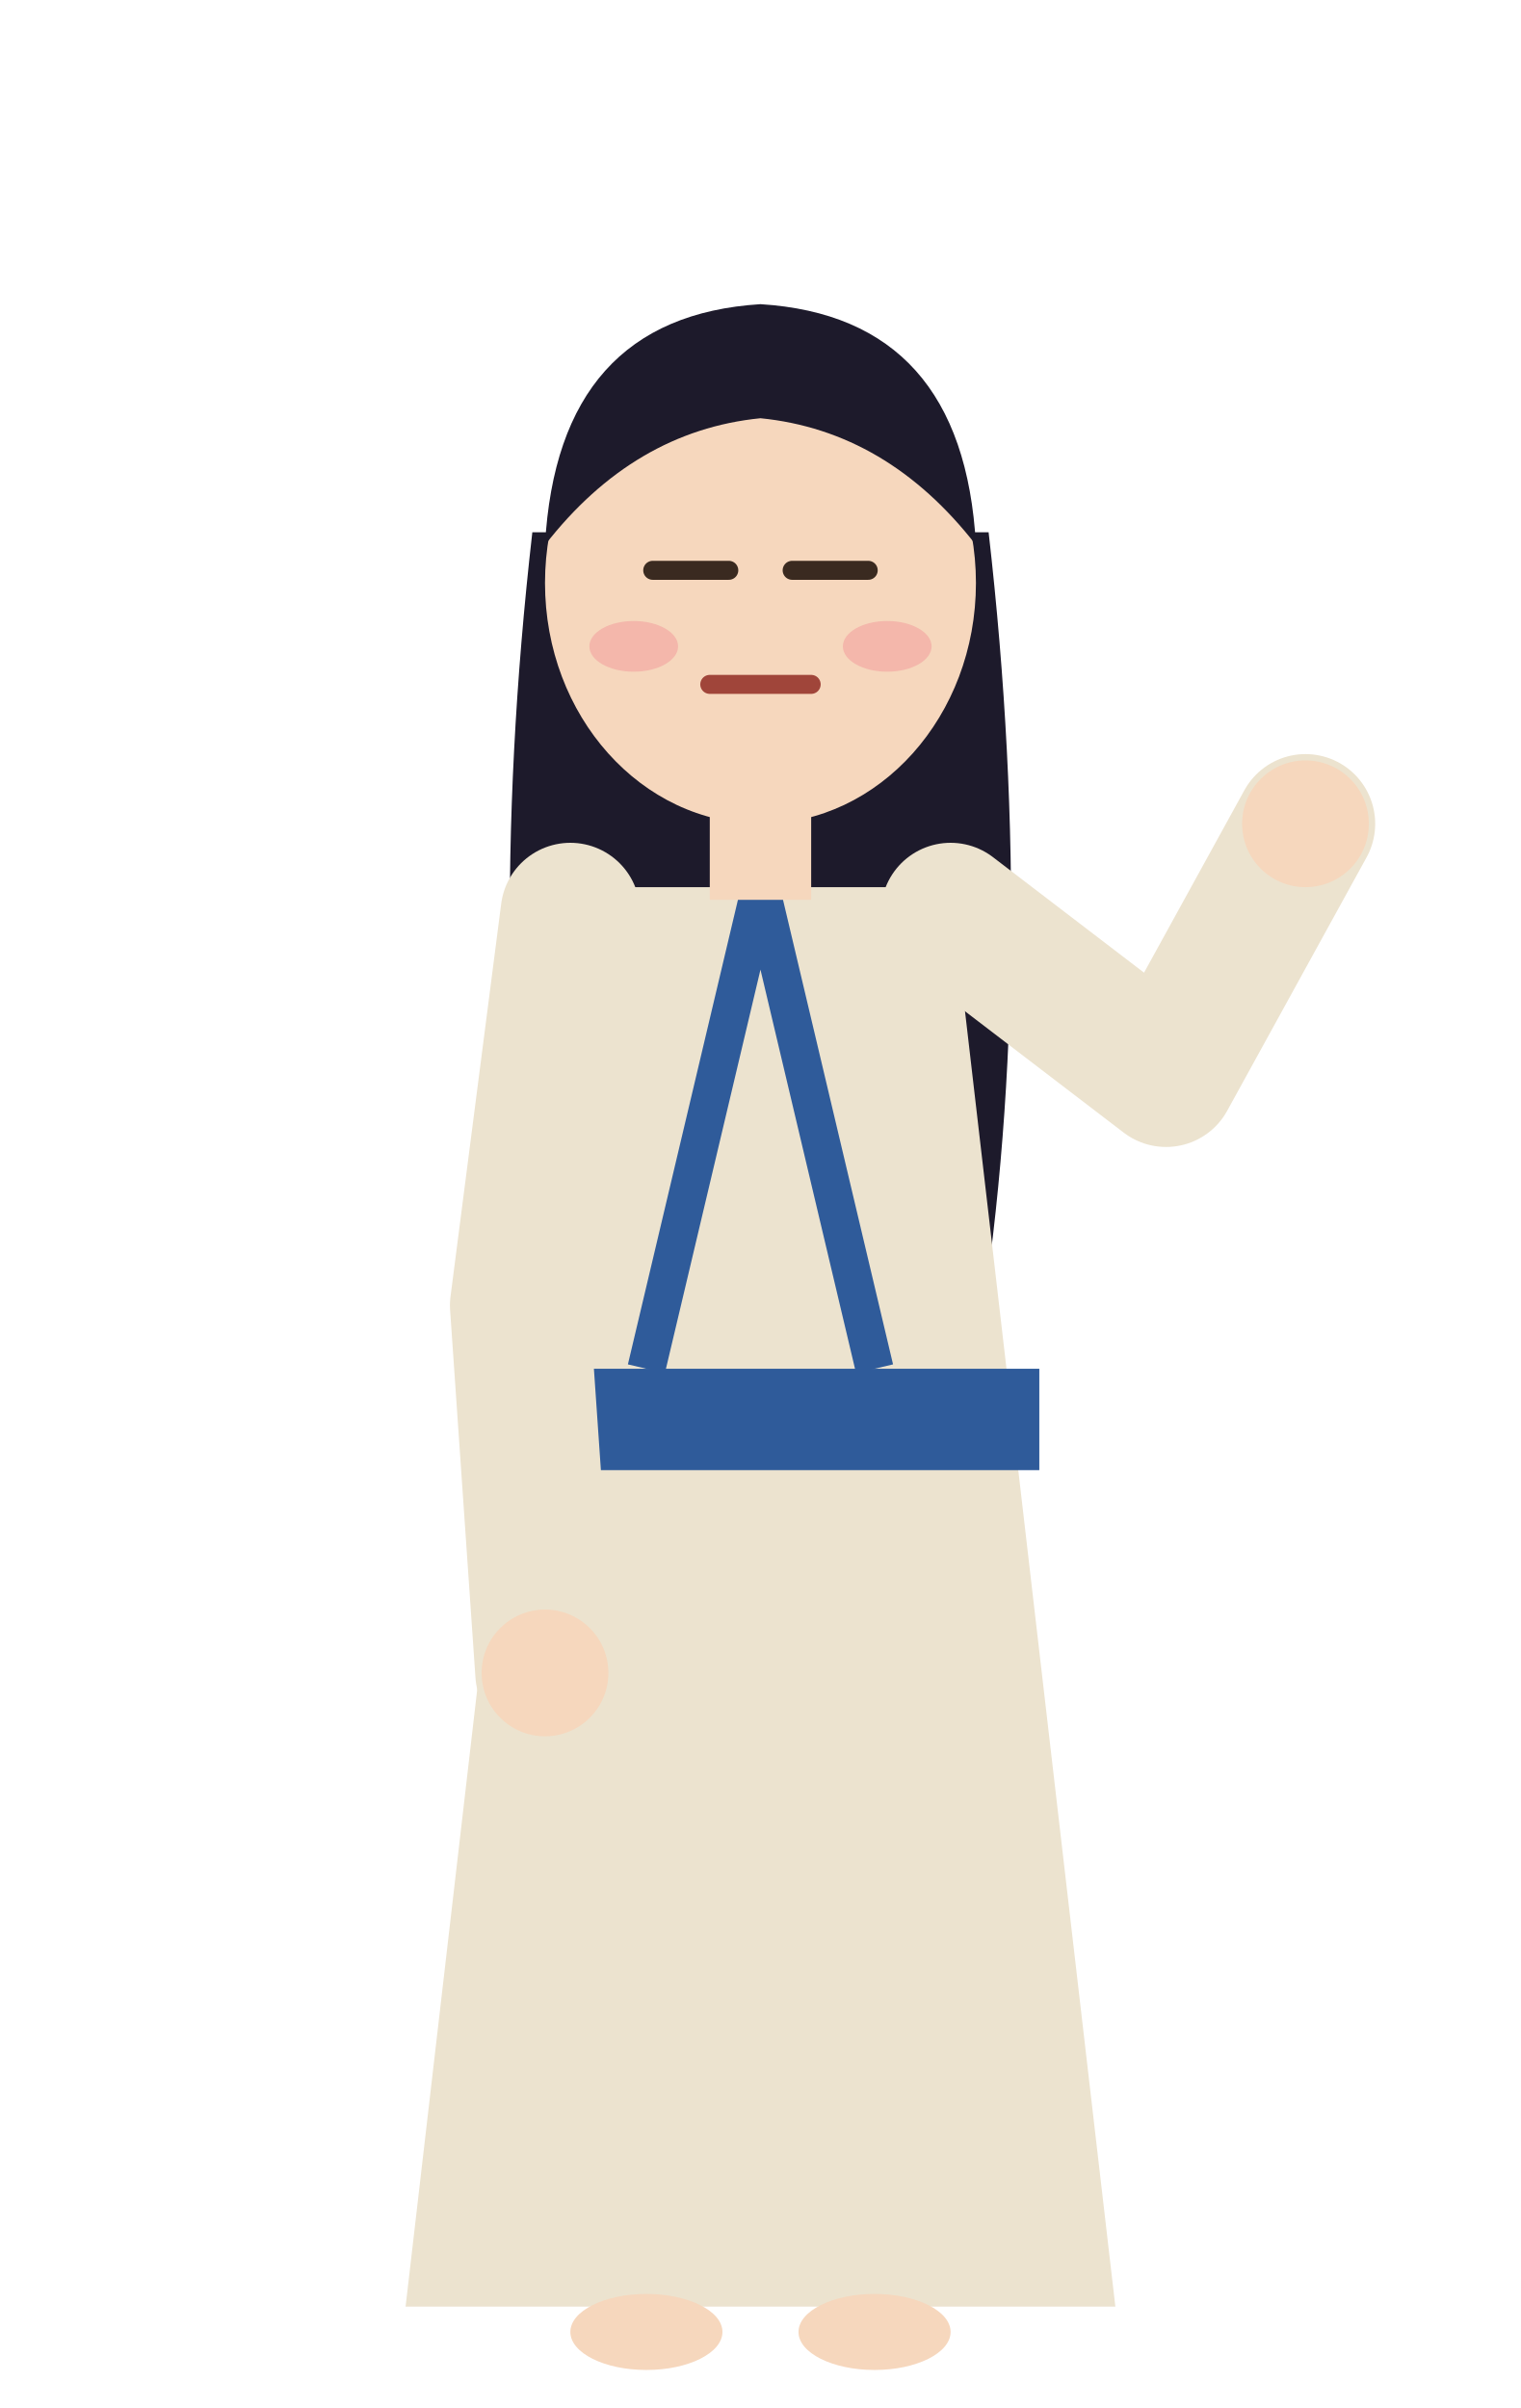
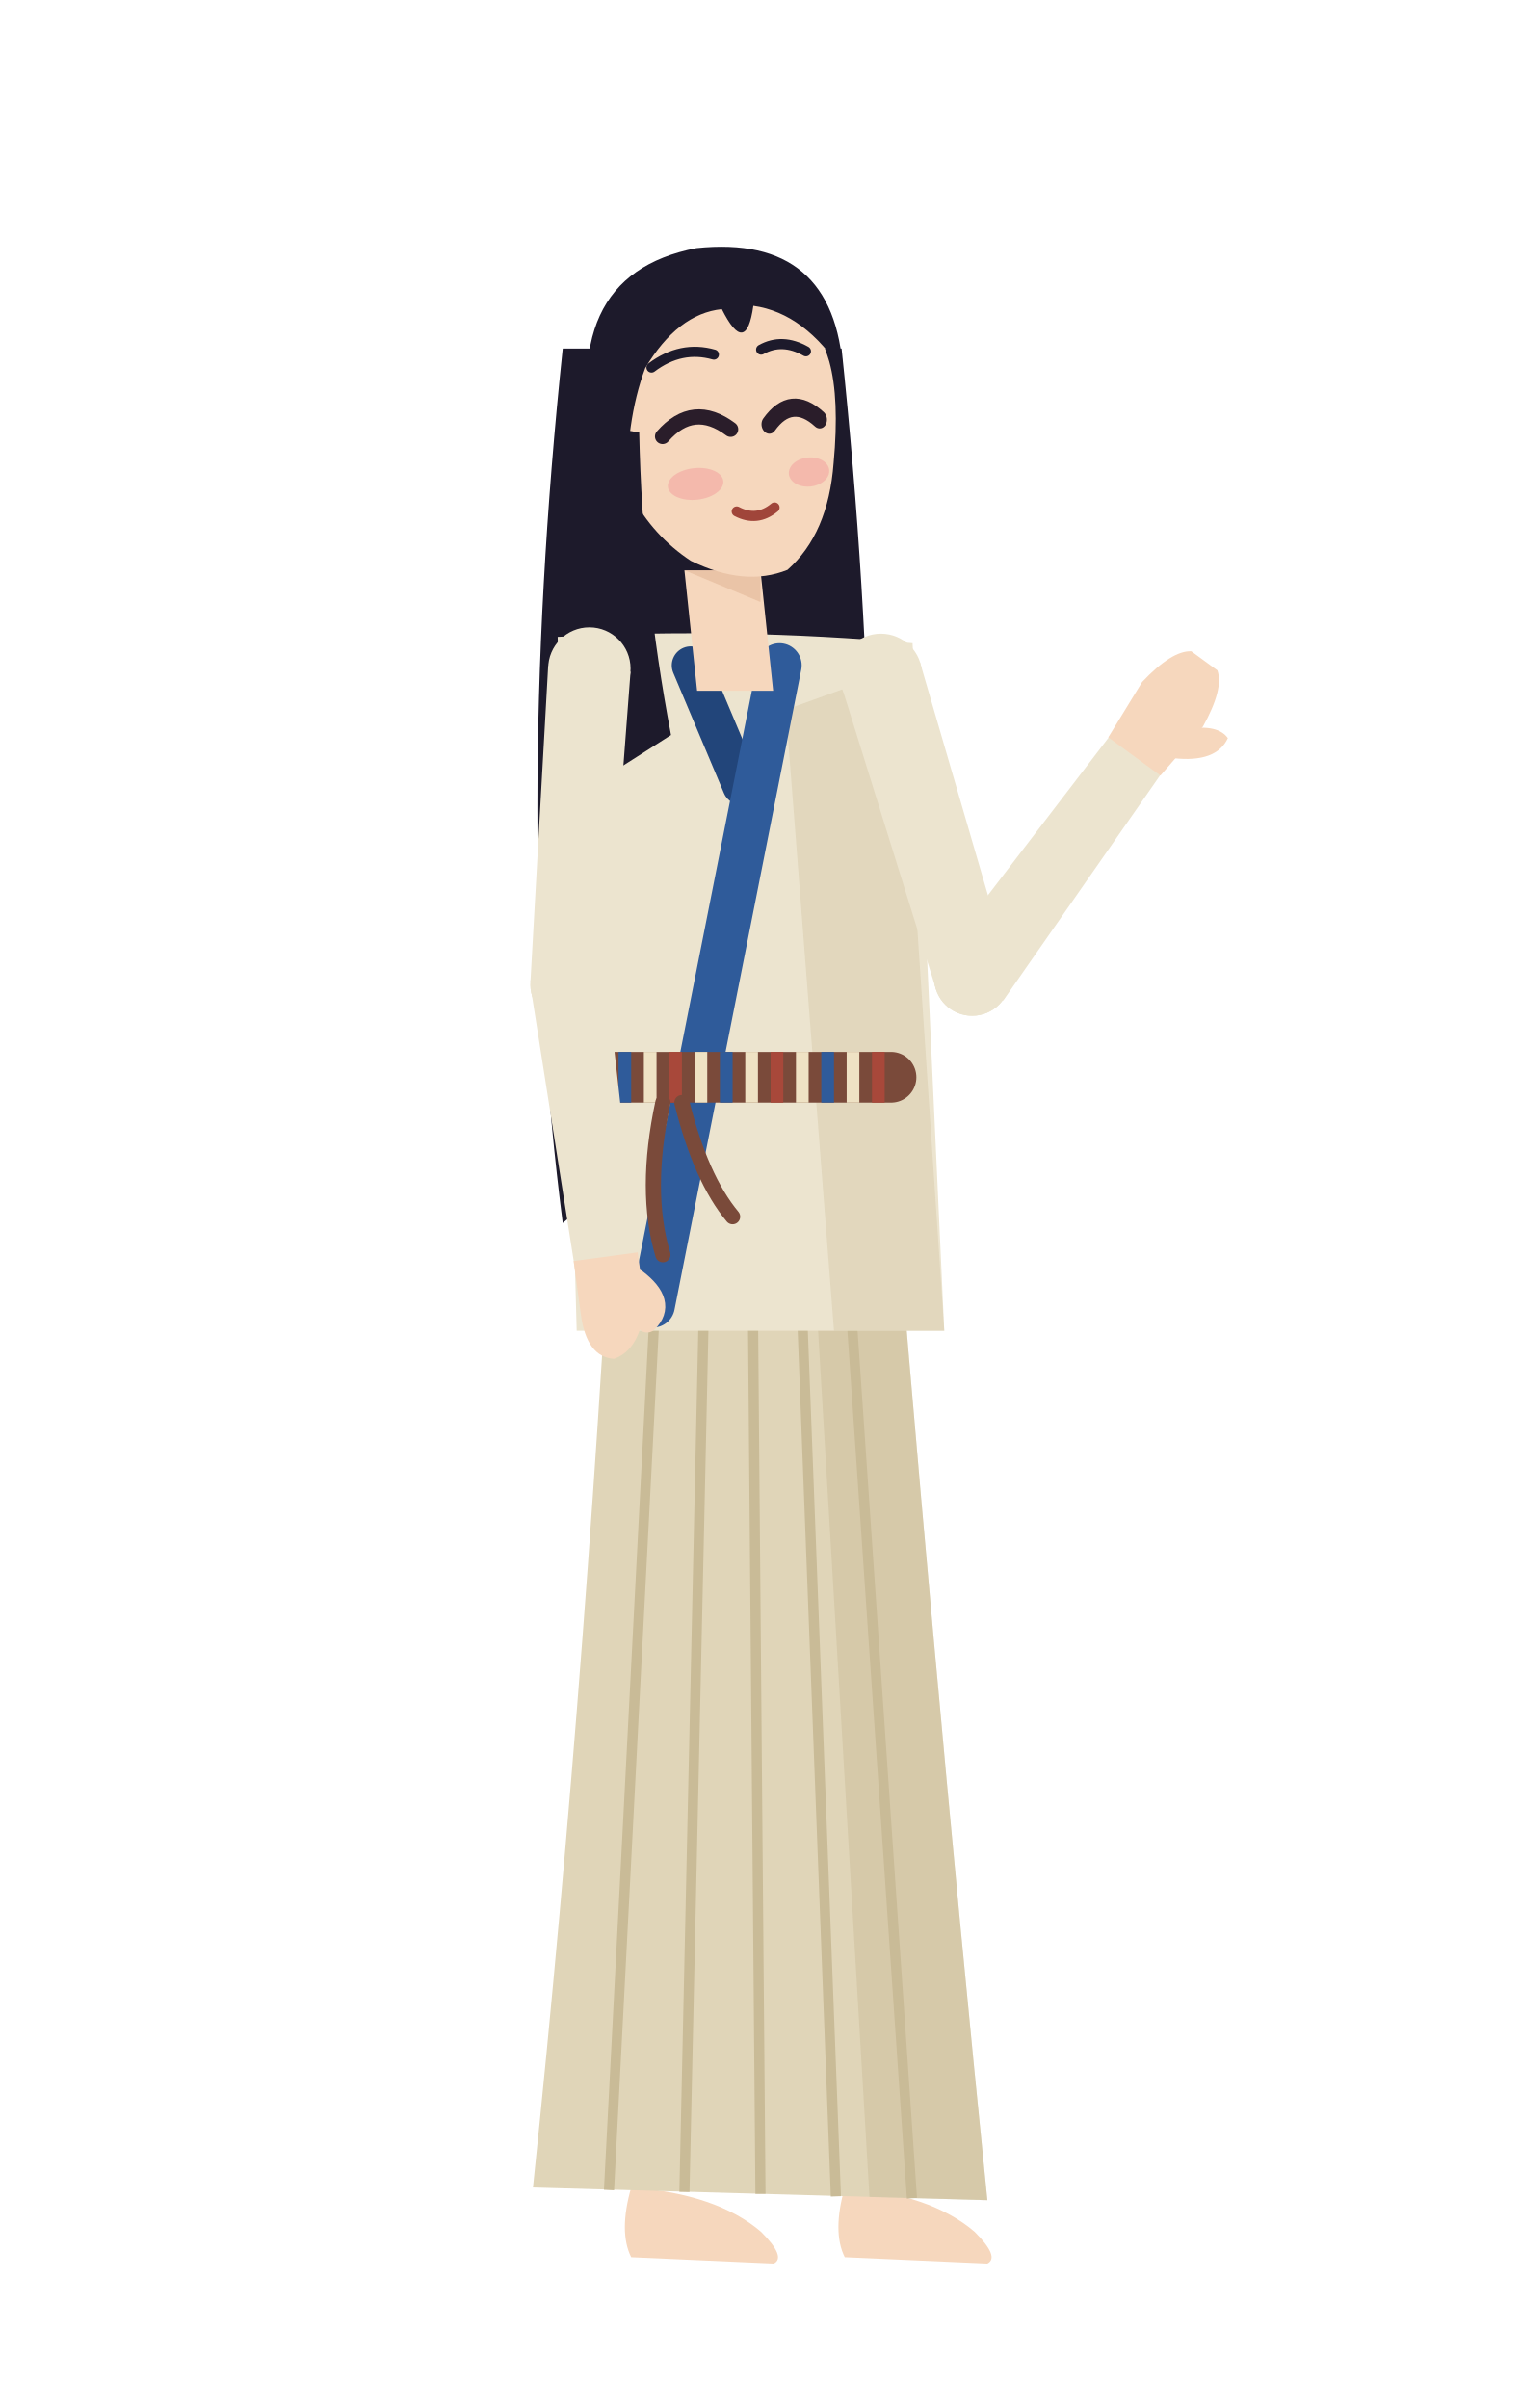
<svg xmlns="http://www.w3.org/2000/svg" width="240" height="380" viewBox="0 -20 240 380">
-   <path d="M84 64 q-8 70 2 130 h68 q10 -60 2 -130 z" fill="#1d1a2b" />
-   <path d="M90 120 L150 120 L176 344 L64 344 Z" fill="#ece3cf" />
-   <path d="M120 120 L102 196 M120 120 L138 196" stroke="#2f5b9a" stroke-width="6" fill="none" />
-   <rect x="76" y="196" width="88" height="16" fill="#2f5b9a" />
-   <rect x="112" y="100" width="16" height="22" fill="#f6d7bd" />
-   <ellipse cx="120" cy="72" rx="34" ry="38" fill="#f6d7bd" />
-   <path d="M86 66 q2 -36 34 -38 q32 2 34 38 q-14 -18 -34 -20 q-20 2 -34 20 z" fill="#1d1a2b" />
-   <path d="M103 70 h12 M125 70 h12" stroke="#3a2a20" stroke-width="3" stroke-linecap="round" />
-   <path d="M112 88 h16" stroke="#a0453a" stroke-width="3" stroke-linecap="round" />
-   <ellipse cx="100" cy="82" rx="7" ry="4" fill="#f29c9c" opacity=".55" />
-   <ellipse cx="140" cy="82" rx="7" ry="4" fill="#f29c9c" opacity=".55" />
-   <polyline points="90,124 82,186 86,244" fill="none" stroke="#ece3cf" stroke-width="22" stroke-linecap="round" stroke-linejoin="round" />
-   <circle cx="86" cy="244" r="10" fill="#f6d7bd" />
-   <polyline points="150,124 184,150 206,110" fill="none" stroke="#ece3cf" stroke-width="22" stroke-linecap="round" stroke-linejoin="round" />
-   <circle cx="206" cy="110" r="10" fill="#f6d7bd" />
-   <ellipse cx="102" cy="348" rx="12" ry="6" fill="#f6d7bd" />
-   <ellipse cx="138" cy="348" rx="12" ry="6" fill="#f6d7bd" />
+   <path d="M88.8 35 Q80.8 111 88.8 173 l6 -5 l5 7 l6 -6 l6 6 l6 -6 l6 6 l6 -5 l5 6 Q140.8 111 132.8 35 Z" fill="#1d1a2b" />
+   <path d="M133.3 325.2 Q146.8 326.2 153.8 332.2 Q157.8 336.2 155.8 337.2 L133.3 336.2 Q131.3 332.2 133.3 325.2 Z" fill="#f6d7bd" />
+   <path d="M99.6 325.2 Q113.1 326.2 120.1 332.2 Q124.1 336.2 122.1 337.2 L99.6 336.2 Q97.6 332.2 99.6 325.2 Z" fill="#f6d7bd" />
+   <path d="M97.6 148 L139.6 148 Q147 240 155.8 327.2 Q120 326.2 84.1 325.2 Q93 240 97.6 148 Z" fill="#e0d5b8" />
+   <path d="M104.6 162 L96.1 325.6" stroke="#c9bb97" stroke-width="1.6" />
+   <path d="M111.6 162 L108 325.9" stroke="#c9bb97" stroke-width="1.6" />
+   <path d="M118.6 162 L120 326.2" stroke="#c9bb97" stroke-width="1.6" />
+   <path d="M125.6 162 L131.9 326.6" stroke="#c9bb97" stroke-width="1.6" />
+   <path d="M132.6 162 L143.9 326.9" stroke="#c9bb97" stroke-width="1.6" />
+   <path d="M126.6 148 L139.6 148 Q147 240 155.8 327.2 L137.2 326.7 Z" fill="#c9bb97" opacity=".45" />
+   <path d="M88 80.5 Q116 79 144 81.5 L149 190 Q120 190 91 190 Z" fill="#ece4cf" />
+   <path d="M124 92 L142 85.5 L149 190 L131.6 190 Z" fill="#d4c7a6" opacity=".45" />
+   <path d="M109 85 L117 104" stroke="#22457a" stroke-width="6" stroke-linecap="round" />
+   <path d="M123 85 L103 186" stroke="#2f5b9a" stroke-width="7" stroke-linecap="round" />
+   <path d="M96.6 150 L140.6 150" stroke="#7a4a3a" stroke-width="8" stroke-linecap="round" />
+   <rect x="97.6" y="146" width="2" height="8" fill="#2f5b9a" />
+   <rect x="101.6" y="146" width="2" height="8" fill="#efe2c4" />
+   <rect x="105.6" y="146" width="2" height="8" fill="#a8483a" />
+   <rect x="109.6" y="146" width="2" height="8" fill="#efe2c4" />
+   <rect x="113.6" y="146" width="2" height="8" fill="#2f5b9a" />
+   <rect x="117.6" y="146" width="2" height="8" fill="#efe2c4" />
+   <rect x="121.6" y="146" width="2" height="8" fill="#a8483a" />
+   <rect x="125.6" y="146" width="2" height="8" fill="#efe2c4" />
+   <rect x="129.6" y="146" width="2" height="8" fill="#2f5b9a" />
+   <rect x="133.6" y="146" width="2" height="8" fill="#efe2c4" />
+   <rect x="137.6" y="146" width="2" height="8" fill="#a8483a" />
+   <path d="M104.6 154 q-3 14 0 24 M107.6 154 q3 12 8 18" stroke="#7a4a3a" stroke-width="2.4" fill="none" stroke-linecap="round" />
+   <path d="M110 89 L108 70 L120 70 L122 89 Z" fill="#f6d7bd" />
+   <path d="M108 70 L120 70 L120 75 Z" fill="#e3b898" opacity=".6" />
+   <g transform="translate(112.8 47) rotate(-6) scale(1 1)">
+     <path d="M-17 -6 Q-17 12 -6 21 Q2 26 9 24 Q16 19 18 8 Q20 -2 19 -8 Q16 -24 0 -25 Q-17 -23 -17 -6 Z" fill="#f6d7bd" />
+     <g transform="translate(-3 0) scale(1 1)">
+       <path d="M-5.4 1 q5.4 -5 10.8 0" stroke="#2a1d2a" stroke-width="2.4" fill="none" stroke-linecap="round" />
+     </g>
+     <g transform="translate(12.5 0) scale(0.74 0.9)">
+       <path d="M-5.4 1 q5.4 -5 10.8 0" stroke="#2a1d2a" stroke-width="3.2" fill="none" stroke-linecap="round" />
+     </g>
+     <path d="M-9 -10 Q-4 -13 1 -11" stroke="#1d1a2b" stroke-width="1.6" fill="none" stroke-linecap="round" />
+     <path d="M8.5 -11 Q12 -12.5 15.5 -10" stroke="#1d1a2b" stroke-width="1.6" fill="none" stroke-linecap="round" />
+     <path d="M2 14 Q5 16 8 14" stroke="#a0453a" stroke-width="1.6" fill="none" stroke-linecap="round" />
+     <ellipse cx="-4" cy="9" rx="4.4" ry="2.5" fill="#f29c9c" opacity=".5" />
+     <ellipse cx="14" cy="9" rx="3.2" ry="2.3" fill="#f29c9c" opacity=".5" />
+     <path d="M-19 4 Q-23 -26 0 -28 Q22 -28 21 -6 Q16 -16 8 -18 Q6 -10 3 -18 Q-4 -18 -10 -10 Q-14 -2 -15 10 Z" fill="#1d1a2b" />
+     <path d="M-19 -2 Q-26 30 -20 52 L-12 48 Q-14 24 -12 0 Z" fill="#1d1a2b" />
+   </g>
+   <path d="M86.5 85.1 L83.7 135 L95.7 135.8 L99.5 86 Z" fill="#ece4cf" />
+   <circle cx="93" cy="85.5" r="6.5" fill="#ece4cf" />
+   <circle cx="89.7" cy="135.4" r="6" fill="#ece4cf" />
+   <path d="M83.8 136.2 L90.8 180.7 L100.7 179.4 L95.7 134.6 Z" fill="#ece4cf" />
+   <circle cx="89.7" cy="135.4" r="6" fill="#ece4cf" />
+   <circle cx="95.8" cy="180" r="5" fill="#ece4cf" />
+   <g transform="translate(95.8 180) rotate(82.3) scale(0.85 0.85)">
+     <path d="M-2 -6 L8 -6 Q16 -4 17 1 Q16 6 8 6 L-2 6 Z" fill="#f6d7bd" />
+     <path d="M3 -5 Q8 -10 11 -6" stroke="#f6d7bd" stroke-width="4" stroke-linecap="round" fill="none" />
+   </g>
+   <path d="M132.8 88.3 L147.7 136.1 L159.2 132.6 L145.2 84.6 Z" fill="#ece4cf" />
+   <circle cx="139" cy="86.5" r="6.5" fill="#ece4cf" />
+   <circle cx="153.4" cy="134.3" r="6" fill="#ece4cf" />
+   <path d="M158.3 137.9 L184 101 L176 95 L148.6 130.8 Z" fill="#ece4cf" />
+   <circle cx="153.4" cy="134.3" r="6" fill="#ece4cf" />
+   <circle cx="180" cy="98" r="5" fill="#ece4cf" />
+   <g transform="translate(180 98) rotate(-53.8) scale(0.85 -0.85)">
+     <path d="M-2 -6 L10 -7 Q18 -6 20 -3 L20 3 Q18 6 10 7 L-2 6 Z" fill="#f6d7bd" />
+     <path d="M2 -6 Q6 -13 11 -12 Q12 -9 8 -5 Z" fill="#f6d7bd" />
+   </g>
</svg>
